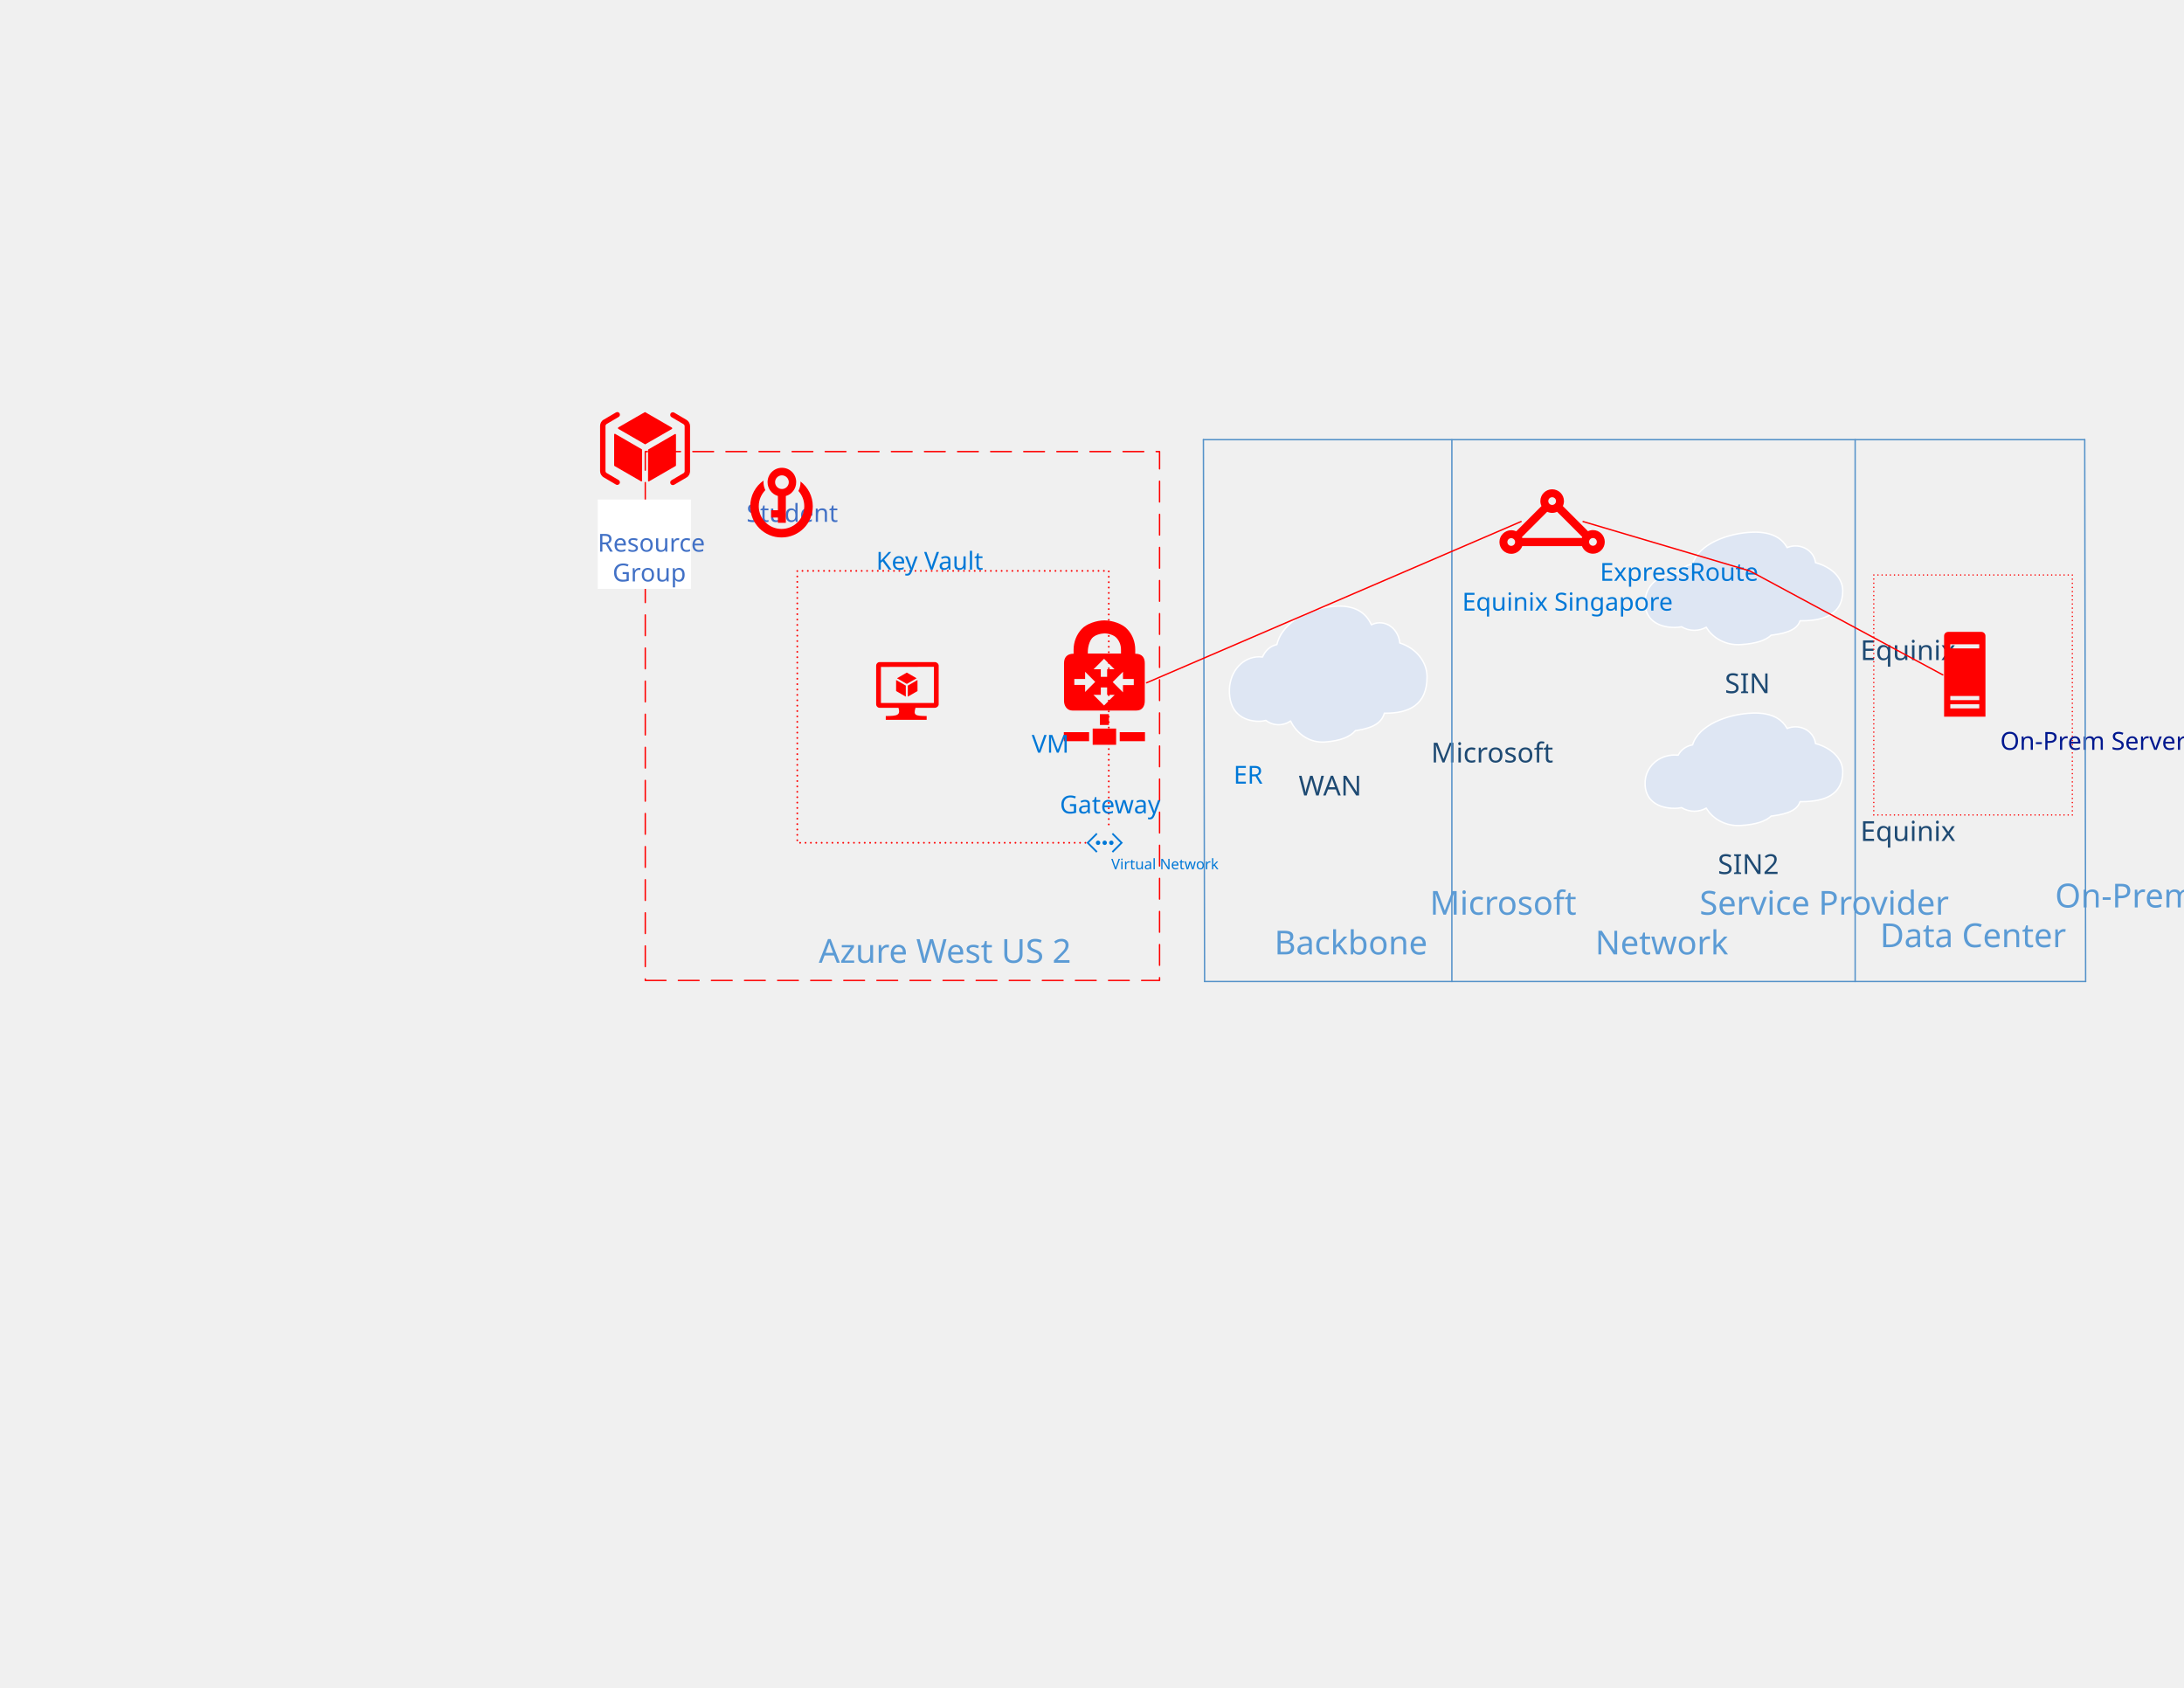
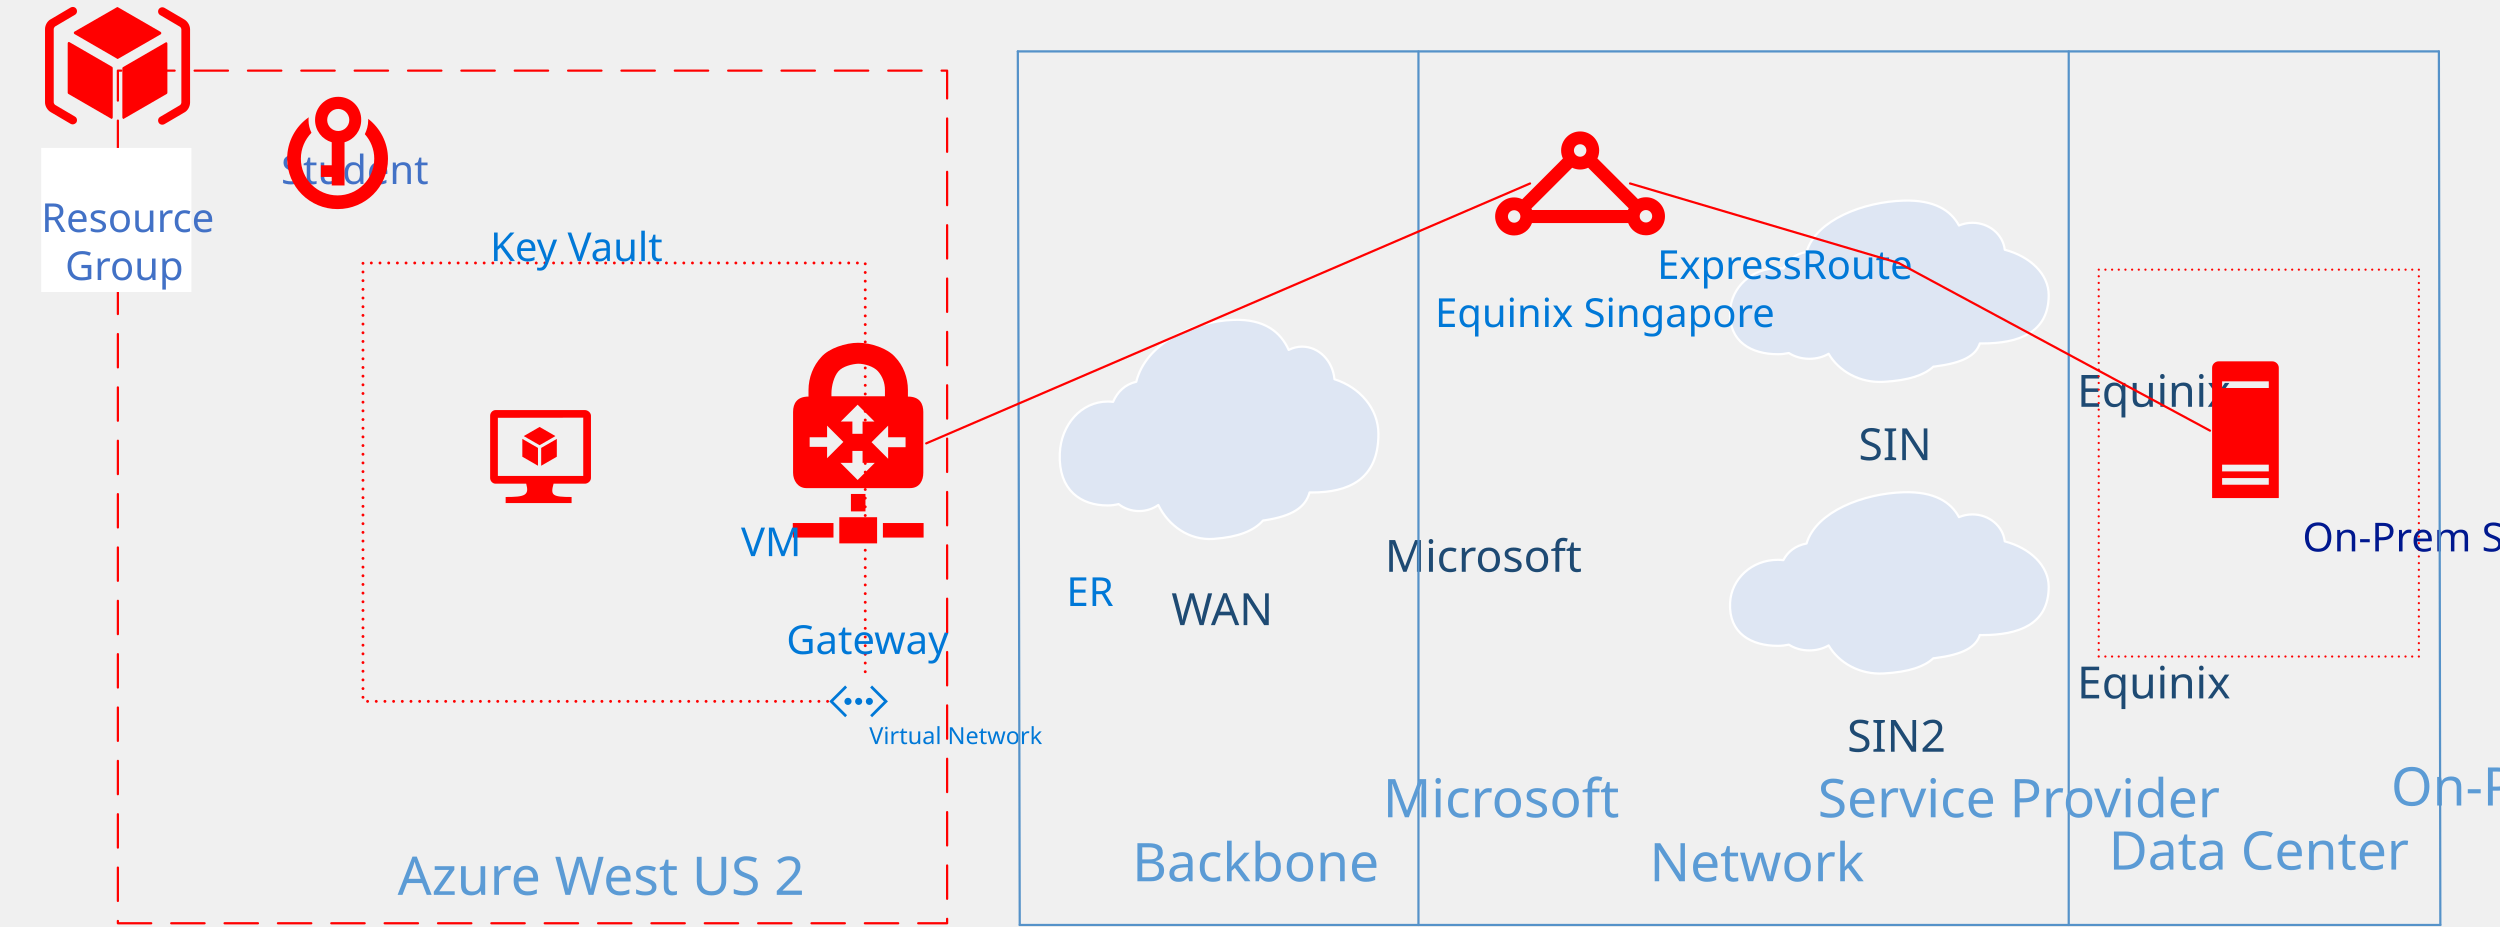
- <svg xmlns="http://www.w3.org/2000/svg" xmlns:ns1="http://schemas.microsoft.com/visio/2003/SVGExtensions/" width="11in" height="8.5in" viewBox="0 0 792 612" xml:space="preserve" color-interpolation-filters="sRGB" class="st18">
-   <ns1:documentProperties ns1:langID="1033" ns1:viewMarkup="false">
-     <ns1:userDefs>
-       <ns1:ud ns1:nameU="msvNoAutoConnect" ns1:prompt="" ns1:val="VT0(0):26" />
-     </ns1:userDefs>
-   </ns1:documentProperties>
+ <svg xmlns="http://www.w3.org/2000/svg" xmlns:ns1="http://schemas.microsoft.com/visio/2003/SVGExtensions/" width="7.809in" height="2.893in" viewBox="0 0 562.261 208.265" xml:space="preserve" color-interpolation-filters="sRGB" class="st18">
+   <ns1:documentProperties ns1:langID="1033" ns1:viewMarkup="false" />
  <style type="text/css">
	
		.st1 {fill:#dee6f3;stroke:#ffffff;stroke-linecap:round;stroke-linejoin:round;stroke-width:0.5}
		.st2 {fill:#1e4a73;font-family:Calibri;font-size:0.833em}
		.st3 {font-size:1em}
		.st4 {stroke:#ff0000;stroke-dasharray:0,1.952;stroke-linecap:round;stroke-linejoin:round;stroke-width:0.651}
		.st5 {fill:#0078d7}
		.st6 {fill:#0078d7;font-family:Calibri;font-size:0.441em}
		.st7 {fill:none;stroke:#ff0000;stroke-dasharray:0,1.5;stroke-linecap:round;stroke-linejoin:round;stroke-width:0.5}
		.st8 {fill:none;stroke:none;stroke-linecap:round;stroke-linejoin:round;stroke-width:0.5}
		.st9 {fill:#5b9bd5;font-family:Calibri;font-size:1em}
		.st10 {fill:#ff0000;stroke:none;stroke-linecap:butt;stroke-width:0.5}
		.st11 {fill:#00188f;font-family:Calibri;font-size:0.75em}
		.st12 {stroke:#5592c9;stroke-linecap:round;stroke-linejoin:round;stroke-width:0.5}
		.st13 {fill:#0078d7;font-family:Calibri;font-size:0.75em}
		.st14 {fill:none;stroke:#ff0000;stroke-dasharray:7.5,4.5;stroke-linecap:round;stroke-linejoin:round;stroke-width:0.5}
		.st15 {fill:#ffffff;stroke:none;stroke-linecap:butt;stroke-width:7.2}
		.st16 {fill:#4271c6;font-family:Calibri;font-size:0.75em}
		.st17 {stroke:#ff0000;stroke-linecap:round;stroke-linejoin:round;stroke-width:0.5}
		.st18 {fill:none;fill-rule:evenodd;font-size:12px;overflow:visible;stroke-linecap:square;stroke-miterlimit:3}
	
	</style>
-   <g ns1:mID="155" ns1:index="11" ns1:groupContext="foregroundPage">
-     <ns1:userDefs>
-       <ns1:ud ns1:nameU="msvThemeOrder" ns1:val="VT0(0):26" />
-     </ns1:userDefs>
+   <g ns1:mID="0" ns1:index="1" ns1:groupContext="foregroundPage">
    <ns1:pageProperties ns1:drawingScale="1" ns1:pageScale="1" ns1:drawingUnits="0" ns1:shadowOffsetX="9" ns1:shadowOffsetY="-9" />
    <ns1:layer ns1:name="Connector" ns1:index="0" />
-     <g id="group1739-1" transform="translate(445.5,-324)" ns1:mID="1739" ns1:groupContext="group">
+     <g id="group1739-1" transform="translate(238.011,-68.1323)" ns1:mID="1739" ns1:groupContext="group">
      <ns1:custProps>
        <ns1:cp ns1:nameU="ShapeClass" ns1:lbl="ShapeClass" ns1:prompt="" ns1:type="0" ns1:format="" ns1:sortKey="" ns1:invis="true" ns1:ask="false" ns1:langID="1033" ns1:cal="0" ns1:val="VT4(Location)" />
        <ns1:cp ns1:nameU="ShapeType" ns1:lbl="ShapeType" ns1:prompt="" ns1:type="0" ns1:format="" ns1:sortKey="" ns1:invis="true" ns1:ask="false" ns1:langID="1033" ns1:cal="0" ns1:val="VT4(Cloud)" />
      </ns1:custProps>
      <ns1:userDefs>
        <ns1:ud ns1:nameU="visVersion" ns1:prompt="" ns1:val="VT0(15):26" />
        <ns1:ud ns1:nameU="ShapeClass" ns1:prompt="" ns1:val="VT0(5):26" />
        <ns1:ud ns1:nameU="SolSH" ns1:prompt="" ns1:val="VT15({BF0433D9-CD73-4EB5-8390-8653BE590246}):41" />
        <ns1:ud ns1:nameU="visLegendShape" ns1:prompt="" ns1:val="VT0(2):26" />
      </ns1:userDefs>
      <g id="shape1740-2" ns1:mID="1740" ns1:groupContext="shape" transform="translate(0,-18.5642)">
-         <path d="M62.12 575.7 C61.73 571.59 58.64 568.38 54.84 568.38 C53.76 568.38 52.74 568.65 51.82 569.11 C50.03 565.07         46.33 562.11 39.39 562.35 C30.37 562.66 19.69 567.57 17.54 576.28 C14.97 576.87 13.31 578.55 12.32 580.8         C11.93 580.75 11.52 580.72 11.1 580.72 C5.16 580.72 0.6 585.96 0.34 592.41 C0 600.76 5.16 604.1 11.1         604.1 C11.95 604.1 12.77 603.98 13.56 603.78 C14.8 604.75 16.41 605.35 18.17 605.35 C19.8 605.35 21.31         604.84 22.5 603.99 C24.78 608.69 29.49 612 34.91 611.61 C40.61 611.21 44.04 609.74 46.06 607.47 C46.18         607.46 46.3 607.46 46.43 607.44 C52.81 606.45 55.61 604.45 56.52 601.16 C56.68 601.17 56.86 601.17 57.03         601.17 C65.3 601.17 72 598.25 72 588.02 C72 582.34 67.87 577.54 62.12 575.7 Z" class="st1" />
+         <path d="M62.12 171.97 C61.73 167.86 58.64 164.64 54.84 164.64 C53.76 164.64 52.74 164.91 51.82 165.38 C50.03 161.34         46.33 158.38 39.39 158.62 C30.37 158.93 19.69 163.83 17.54 172.54 C14.97 173.13 13.31 174.82 12.32 177.06         C11.93 177.01 11.52 176.99 11.1 176.99 C5.16 176.99 0.6 182.22 0.34 188.67 C0 197.02 5.16 200.36 11.1         200.36 C11.95 200.36 12.77 200.25 13.56 200.05 C14.8 201.02 16.41 201.62 18.17 201.62 C19.8 201.62 21.31         201.1 22.5 200.25 C24.78 204.96 29.49 208.26 34.91 207.88 C40.61 207.48 44.04 206.01 46.06 203.74 C46.18         203.72 46.3 203.72 46.43 203.7 C52.81 202.71 55.61 200.72 56.52 197.43 C56.68 197.43 56.86 197.44 57.03         197.44 C65.3 197.44 72 194.52 72 184.29 C72 178.61 67.87 173.8 62.12 171.97 Z" class="st1" />
      </g>
      <g id="shape1739-4" ns1:mID="1739" ns1:groupContext="groupContent">
        <ns1:textBlock ns1:margins="rect(4,4,4,4)" />
-         <ns1:textRect cx="36" cy="603.446" width="49.69" height="32.004" />
-         <text x="16.29" y="600.45" class="st2" ns1:langID="1033">
+         <ns1:textRect cx="36" cy="199.711" width="49.69" height="32.004" />
+         <text x="16.29" y="196.71" class="st2" ns1:langID="1033">
          <ns1:paragraph ns1:horizAlign="1" />
          <ns1:tabList />Microsoft<ns1:newlineChar />
          <tspan x="25.43" dy="1.2em" class="st3">WAN</tspan>
        </text>
      </g>
    </g>
-     <g id="group1546-7" transform="translate(596.25,-362.588)" ns1:mID="1546" ns1:groupContext="group">
+     <g id="group1546-7" transform="translate(388.761,-106.721)" ns1:mID="1546" ns1:groupContext="group">
      <ns1:custProps>
        <ns1:cp ns1:nameU="ShapeClass" ns1:lbl="ShapeClass" ns1:prompt="" ns1:type="0" ns1:format="" ns1:sortKey="" ns1:invis="true" ns1:ask="false" ns1:langID="1033" ns1:cal="0" ns1:val="VT4(Location)" />
        <ns1:cp ns1:nameU="ShapeType" ns1:lbl="ShapeType" ns1:prompt="" ns1:type="0" ns1:format="" ns1:sortKey="" ns1:invis="true" ns1:ask="false" ns1:langID="1033" ns1:cal="0" ns1:val="VT4(Cloud)" />
      </ns1:custProps>
      <ns1:userDefs>
        <ns1:ud ns1:nameU="visVersion" ns1:prompt="" ns1:val="VT0(15):26" />
        <ns1:ud ns1:nameU="ShapeClass" ns1:prompt="" ns1:val="VT0(5):26" />
        <ns1:ud ns1:nameU="SolSH" ns1:prompt="" ns1:val="VT15({BF0433D9-CD73-4EB5-8390-8653BE590246}):41" />
        <ns1:ud ns1:nameU="visLegendShape" ns1:prompt="" ns1:val="VT0(2):26" />
      </ns1:userDefs>
      <g id="shape1547-8" ns1:mID="1547" ns1:groupContext="shape" transform="translate(0,-15.3606)">
-         <path d="M62.12 581.97 C61.73 578.56 58.64 575.9 54.84 575.9 C53.76 575.9 52.74 576.13 51.82 576.51 C50.03 573.17         46.33 570.72 39.39 570.92 C30.37 571.18 19.69 575.24 17.54 582.44 C14.97 582.93 13.31 584.33 12.32 586.18         C11.93 586.14 11.52 586.12 11.1 586.12 C5.16 586.12 0.6 590.45 0.34 595.79 C0 602.7 5.16 605.46 11.1         605.46 C11.95 605.46 12.77 605.37 13.56 605.2 C14.8 606 16.41 606.5 18.17 606.5 C19.8 606.5 21.31 606.07         22.5 605.37 C24.78 609.26 29.49 612 34.91 611.68 C40.61 611.35 44.04 610.13 46.06 608.25 C46.18 608.24         46.3 608.24 46.43 608.23 C52.81 607.41 55.61 605.76 56.52 603.03 C56.68 603.04 56.86 603.04 57.03 603.04         C65.3 603.04 72 600.63 72 592.16 C72 587.46 67.87 583.49 62.12 581.97 Z" class="st1" />
+         <path d="M62.12 178.23 C61.73 174.83 58.64 172.17 54.84 172.17 C53.76 172.17 52.74 172.4 51.82 172.78 C50.03 169.43         46.33 166.99 39.39 167.18 C30.37 167.44 19.69 171.5 17.54 178.71 C14.97 179.2 13.31 180.59 12.32 182.45         C11.93 182.41 11.52 182.38 11.1 182.38 C5.16 182.38 0.6 186.72 0.34 192.05 C0 198.96 5.16 201.73 11.1         201.73 C11.95 201.73 12.77 201.63 13.56 201.46 C14.8 202.27 16.41 202.76 18.17 202.76 C19.8 202.76 21.31         202.34 22.5 201.63 C24.78 205.53 29.49 208.26 34.91 207.94 C40.61 207.61 44.04 206.4 46.06 204.52 C46.18         204.51 46.3 204.51 46.43 204.49 C52.81 203.67 55.61 202.02 56.52 199.3 C56.68 199.3 56.86 199.31 57.03         199.31 C65.3 199.31 72 196.89 72 188.43 C72 183.72 67.87 179.75 62.12 178.23 Z" class="st1" />
      </g>
      <g id="shape1546-10" ns1:mID="1546" ns1:groupContext="groupContent">
        <ns1:textBlock ns1:margins="rect(4,4,4,4)" />
-         <ns1:textRect cx="36" cy="604.922" width="39.84" height="32.004" />
-         <text x="21.22" y="601.92" class="st2" ns1:langID="1033">
+         <ns1:textRect cx="36" cy="201.187" width="39.84" height="32.004" />
+         <text x="21.22" y="198.19" class="st2" ns1:langID="1033">
          <ns1:paragraph ns1:horizAlign="1" />
          <ns1:tabList />Equinix<ns1:newlineChar />
          <tspan x="29.22" dy="1.2em" class="st3">SIN</tspan>
        </text>
      </g>
    </g>
-     <g id="group1551-13" transform="translate(289.125,-301.5)" ns1:mID="1551" ns1:groupContext="group">
+     <g id="group1551-13" transform="translate(81.6359,-45.6323)" ns1:mID="1551" ns1:groupContext="group">
      <g id="shape1552-14" ns1:mID="1552" ns1:groupContext="shape" transform="translate(0,-4.90891)">
-         <path d="M104.49 612 L0 612 L0 513.41 L112.96 513.41 L112.96 607.27" class="st4" />
+         <path d="M104.49 208.26 L0 208.26 L0 109.67 L112.96 109.67 L112.96 203.53" class="st4" />
      </g>
      <g id="shape1553-17" ns1:mID="1553" ns1:groupContext="shape" transform="translate(104.862,-1.33129)">
        <ns1:textBlock ns1:margins="rect(0,0,0,0)" />
-         <ns1:textRect cx="-49.724" cy="616.433" width="125.32" height="7.155" />
-         <path d="M0 608.42 L3.58 612 L4.01 611.53 L0.9 608.42 L4.01 605.31 L3.58 604.84 L0 608.42 ZM13.21 608.42 L9.63 604.84         L9.2 605.31 L12.3 608.42 L9.2 611.53 L9.63 612 L13.21 608.42 ZM9.83 608.42 a0.802 0.802 -180 1         0 -1.605 0 a0.802 0.802 -180 1 0 1.605 0 ZM4.21 609.22 C4.65 609.22 5.02 608.86 5.02 608.42         C5.02 607.95 4.65 607.62 4.21 607.62 C3.78 607.62 3.41 607.99 3.41 608.42 C3.41 608.86 3.74 609.22 4.21         609.22 ZM7.42 608.42 a0.802 0.802 -180 1 0 -1.605 0 a0.802 0.802 -180 1 0 1.605 0 Z" class="st5" />
-         <text x="-21.27" y="618.02" class="st6" ns1:langID="1033">
+         <ns1:textRect cx="-49.724" cy="212.698" width="125.32" height="7.155" />
+         <path d="M0 204.69 L3.58 208.26 L4.01 207.8 L0.9 204.69 L4.01 201.58 L3.58 201.11 L0 204.69 ZM13.21 204.69 L9.63         201.11 L9.2 201.58 L12.3 204.69 L9.2 207.8 L9.63 208.26 L13.21 204.69 ZM9.83 204.69 a0.802 0.802         -180 1 0 -1.605 0 a0.802 0.802 -180 1 0 1.605 0 ZM4.21 205.49 C4.65 205.49 5.02 205.12 5.02         204.69 C5.02 204.22 4.65 203.88 4.21 203.88 C3.78 203.88 3.41 204.25 3.41 204.69 C3.41 205.12 3.74 205.49         4.21 205.49 ZM7.42 204.69 a0.802 0.802 -180 1 0 -1.605 0 a0.802 0.802 -180 1 0 1.605         0 Z" class="st5" />
+         <text x="-21.27" y="214.29" class="st6" ns1:langID="1033">
          <ns1:paragraph ns1:horizAlign="2" />
          <ns1:tabList />Virtual Network</text>
      </g>
    </g>
-     <g id="shape1557-21" ns1:mID="1557" ns1:groupContext="shape" transform="translate(679.5,-316.492)">
-       <path d="M0 612 L72 612 L72 524.98 L0 524.98 L0 612 Z" class="st7" />
-     </g>
-     <g id="shape1558-23" ns1:mID="1558" ns1:groupContext="shape" transform="translate(652.5,-264)">
+     <g id="shape1557-21" ns1:mID="1557" ns1:groupContext="shape" transform="translate(472.011,-60.624)">
+       <path d="M0 208.26 L72 208.26 L72 121.25 L0 121.25 L0 208.26 Z" class="st7" />
+     </g>
+     <g id="shape1558-23" ns1:mID="1558" ns1:groupContext="shape" transform="translate(445.011,-8.13231)">
      <ns1:textBlock ns1:margins="rect(4,4,4,4)" />
-       <ns1:textRect cx="58.5" cy="596.625" width="117.01" height="30.75" />
-       <rect x="0" y="581.25" width="117" height="30.75" class="st8" />
-       <text x="36.57" y="593.03" class="st9" ns1:langID="1033">
+       <ns1:textRect cx="58.5" cy="192.89" width="117.01" height="30.75" />
+       <rect x="0" y="177.515" width="117" height="30.75" class="st8" />
+       <text x="36.57" y="189.29" class="st9" ns1:langID="1033">
        <ns1:paragraph ns1:horizAlign="1" />
        <ns1:tabList />On-Prem<ns1:newlineChar />
        <tspan x="29.27" dy="1.2em" class="st3">Data Center</tspan>
      </text>
    </g>
-     <g id="shape1559-27" ns1:mID="1559" ns1:groupContext="shape" transform="translate(705,-352.133)">
+     <g id="shape1559-27" ns1:mID="1559" ns1:groupContext="shape" transform="translate(497.511,-96.2656)">
      <ns1:textBlock ns1:margins="rect(0,0,0,0)" ns1:verticalAlign="0" />
-       <ns1:textRect cx="7.404" cy="633" width="72" height="31.5" />
-       <path d="M13.5 581.25 L1.5 581.25 C0.67 581.25 0 581.91 0 582.71 L0 612 L15 612 L15 582.71 C15 581.91 14.33 581.25 13.5        581.25 ZM12.75 609 L2.25 609 L2.25 607.5 L12.75 607.5 L12.75 609 ZM12.75 606 L2.25 606 L2.25 604.5 L12.75        604.5 L12.75 606 ZM12.75 587.25 L2.25 587.25 L2.25 585.75 L12.75 585.75 L12.75 587.25 Z" class="st10" />
-       <text x="-21.78" y="624" class="st11" ns1:langID="1033">
+       <ns1:textRect cx="7.404" cy="229.265" width="72" height="31.5" />
+       <path d="M13.5 177.51 L1.5 177.51 C0.67 177.51 0 178.17 0 178.98 L0 208.26 L15 208.26 L15 178.98 C15 178.17 14.33 177.51        13.5 177.51 ZM12.75 205.26 L2.25 205.26 L2.25 203.76 L12.75 203.76 L12.75 205.26 ZM12.75 202.26 L2.25 202.26        L2.25 200.76 L12.75 200.76 L12.75 202.26 ZM12.75 183.51 L2.25 183.51 L2.25 182.01 L12.75 182.01 L12.75 183.51        Z" class="st10" />
+       <text x="-21.78" y="220.26" class="st11" ns1:langID="1033">
        <ns1:paragraph ns1:spLine="-1" ns1:horizAlign="1" />
        <ns1:tabList />On-Prem Server</text>
    </g>
-     <g id="shape1561-30" ns1:mID="1561" ns1:groupContext="shape" transform="translate(1048.4,158.069) rotate(89.8743)">
-       <path d="M0 612 L196.47 612" class="st12" />
-     </g>
-     <g id="shape1562-33" ns1:mID="1562" ns1:groupContext="shape" transform="translate(236.75,-256.5)">
+     <g id="shape1561-30" ns1:mID="1561" ns1:groupContext="shape" transform="translate(437.172,11.0875) rotate(89.8743)">
+       <path d="M0 208.26 L196.47 208.26" class="st12" />
+     </g>
+     <g id="shape1562-33" ns1:mID="1562" ns1:groupContext="shape" transform="translate(29.2609,-0.632306)">
      <ns1:textBlock ns1:margins="rect(4,4,4,4)" />
-       <ns1:textRect cx="76" cy="602" width="152.01" height="20" />
-       <rect x="0" y="592" width="152" height="20" class="st8" />
-       <text x="4" y="605.6" class="st9" ns1:langID="1033">
+       <ns1:textRect cx="76" cy="198.265" width="152.01" height="20" />
+       <rect x="0" y="188.265" width="152" height="20" class="st8" />
+       <text x="4" y="201.87" class="st9" ns1:langID="1033">
        <ns1:paragraph />
        <ns1:tabList />Azure West US 2</text>
    </g>
-     <g id="shape1564-36" ns1:mID="1564" ns1:groupContext="shape" transform="translate(1284.75,159.412) rotate(90)">
-       <path d="M0 612 L196.47 612" class="st12" />
-     </g>
-     <g id="group1566-39" transform="translate(385.135,-341.288)" ns1:mID="1566" ns1:groupContext="group">
+     <g id="shape1564-36" ns1:mID="1564" ns1:groupContext="shape" transform="translate(673.526,11.5444) rotate(90)">
+       <path d="M0 208.26 L196.47 208.26" class="st12" />
+     </g>
+     <g id="group1566-39" transform="translate(177.646,-85.4208)" ns1:mID="1566" ns1:groupContext="group">
      <g id="group1567-40" transform="translate(0.653846,-0.653846)" ns1:mID="1567" ns1:groupContext="group">
        <g id="group1568-41" ns1:mID="1568" ns1:groupContext="group">
          <g id="shape1569-42" ns1:mID="1569" ns1:groupContext="shape" transform="translate(13.0769,-7.19231)">
-             <rect x="0" y="608.077" width="3.269" height="3.923" class="st10" />
+             <rect x="0" y="204.342" width="3.269" height="3.923" class="st10" />
          </g>
          <g id="shape1570-44" ns1:mID="1570" ns1:groupContext="shape" transform="translate(10.4615,0)">
-             <rect x="0" y="606.115" width="8.5" height="5.885" class="st10" />
+             <rect x="0" y="202.38" width="8.5" height="5.885" class="st10" />
          </g>
          <g id="shape1571-46" ns1:mID="1571" ns1:groupContext="shape" transform="translate(20.2692,-1.30769)">
-             <rect x="0" y="608.731" width="9.154" height="3.269" class="st10" />
+             <rect x="0" y="204.996" width="9.154" height="3.269" class="st10" />
          </g>
          <g id="shape1572-48" ns1:mID="1572" ns1:groupContext="shape" transform="translate(1.45883E-13,-1.30769)">
-             <rect x="0" y="608.731" width="9.154" height="3.269" class="st10" />
+             <rect x="0" y="204.996" width="9.154" height="3.269" class="st10" />
          </g>
        </g>
        <g id="shape1573-50" ns1:mID="1573" ns1:groupContext="shape" transform="translate(0.0653846,-12.4231)">
-           <path d="M25.83 591.4 L25.83 589.97 C25.83 587.09 24.78 584.41 22.95 582.51 C21.25 580.55 17.46 579.31 14.65          579.31 C11.83 579.31 8.04 580.55 6.34 582.51 C4.58 584.41 3.47 587.09 3.47 589.97 L3.47 591.4 C0.92          591.4 0 592.91 0 594.87 L0 608.53 C-0 610.23 1.05 612 3.01 612 L26.28 612 C28.51 612 29.29 610.23          29.29 608.53 L29.29 594.87 C29.29 593.1 28.57 591.4 25.83 591.4 ZM8.63 590.68 C8.63 588.98 9.22          586.83 10.2 585.72 C11.18 584.6 13.27 584.08 14.65 584.02 C16.02 584.02 18.11 584.6 19.09 585.72          C20.07 586.83 20.66 588.27 20.66 589.9 L20.66 591.34 L8.63 591.34 L8.63 590.68 ZM10.72 597.03 L14.52          593.23 L18.31 597.03 L15.63 597.03 L15.63 599.77 L13.34 599.77 L13.34 597.03 L10.72 597.03 ZM3.73          602.78 L3.73 600.56 L7.65 600.56 L7.65 597.94 L11.31 601.6 L7.65 605.27 L7.65 602.72 L3.73 602.72          L3.73 602.78 ZM14.52 610.17 L10.66 606.31 L13.34 606.31 L13.34 603.63 L15.63 603.63 L15.63 606.31          L18.37 606.31 L14.52 610.17 ZM25.3 602.78 L21.38 602.78 L21.38 605.4 L17.65 601.67 L21.38 597.94          L21.38 600.56 L25.3 600.56 L25.3 602.78 Z" class="st10" />
+           <path d="M25.83 187.67 L25.83 186.23 C25.83 183.35 24.78 180.67 22.95 178.78 C21.25 176.81 17.46 175.57 14.65          175.57 C11.83 175.57 8.04 176.81 6.34 178.78 C4.58 180.67 3.47 183.35 3.47 186.23 L3.47 187.67 C0.92          187.67 0 189.17 0 191.13 L0 204.8 C-0 206.5 1.05 208.26 3.01 208.26 L26.28 208.26 C28.51 208.26          29.29 206.5 29.29 204.8 L29.29 191.13 C29.29 189.37 28.57 187.67 25.83 187.67 ZM8.63 186.95 C8.63          185.25 9.22 183.09 10.2 181.98 C11.18 180.87 13.27 180.35 14.65 180.28 C16.02 180.28 18.11 180.87          19.09 181.98 C20.07 183.09 20.66 184.53 20.66 186.16 L20.66 187.6 L8.63 187.6 L8.63 186.95 ZM10.72          193.29 L14.52 189.5 L18.31 193.29 L15.63 193.29 L15.63 196.04 L13.34 196.04 L13.34 193.29 L10.72          193.29 ZM3.73 199.05 L3.73 196.82 L7.65 196.82 L7.65 194.21 L11.31 197.87 L7.65 201.53 L7.65 198.98          L3.73 198.98 L3.73 199.05 ZM14.52 206.43 L10.66 202.58 L13.34 202.58 L13.34 199.9 L15.63 199.9 L15.63          202.58 L18.37 202.58 L14.52 206.43 ZM25.3 199.05 L21.38 199.05 L21.38 201.66 L17.65 197.93 L21.38          194.21 L21.38 196.82 L25.3 196.82 L25.3 199.05 Z" class="st10" />
        </g>
      </g>
      <g id="shape1566-52" ns1:mID="1566" ns1:groupContext="groupContent">
        <ns1:textBlock ns1:margins="rect(0,0,0,0)" ns1:verticalAlign="0" />
-         <ns1:textRect cx="15.365" cy="640.538" width="49.5" height="46.423" />
-         <text x="10.72" y="625.43" class="st13" ns1:langID="1033">
+         <ns1:textRect cx="15.365" cy="236.803" width="49.5" height="46.423" />
+         <text x="10.72" y="221.69" class="st13" ns1:langID="1033">
          <ns1:paragraph ns1:horizAlign="1" />
          <ns1:tabList />ER<ns1:newlineChar />
          <tspan x="-0.78" dy="1.2em" class="st3">Gateway</tspan>
        </text>
      </g>
    </g>
-     <g id="shape1632-55" ns1:mID="1632" ns1:groupContext="shape" transform="translate(436.397,-452.588)">
-       <path d="M0 612 L319.6 612" class="st12" />
-     </g>
-     <g id="shape1650-58" ns1:mID="1650" ns1:groupContext="shape" transform="translate(234,-256.5)">
-       <path d="M0 612 L186.5 612 L186.5 420.24 L0 420.24 L0 612 Z" class="st14" />
-     </g>
-     <g id="group1651-60" transform="translate(216.959,-435.515)" ns1:mID="1651" ns1:groupContext="group">
+     <g id="shape1632-55" ns1:mID="1632" ns1:groupContext="shape" transform="translate(228.908,-196.721)">
+       <path d="M0 208.26 L319.6 208.26" class="st12" />
+     </g>
+     <g id="shape1650-58" ns1:mID="1650" ns1:groupContext="shape" transform="translate(26.5109,-0.632306)">
+       <path d="M0 208.26 L186.5 208.26 L186.5 16.5 L0 16.5 L0 208.26 Z" class="st14" />
+     </g>
+     <g id="group1651-60" transform="translate(9.47019,-179.648)" ns1:mID="1651" ns1:groupContext="group">
      <g id="group1652-61" transform="translate(0.653846,-0.457692)" ns1:mID="1652" ns1:groupContext="group">
        <g id="shape1653-62" ns1:mID="1653" ns1:groupContext="shape" transform="translate(6.47308,-14.9077)">
-           <path d="M9.87 612 C9.81 612 9.81 612 9.74 611.93 L0.13 606.38 C0.07 606.31 0 606.25 0 606.12 C0 605.98 0.07          605.92 0.13 605.85 L9.68 600.36 C9.74 600.3 9.87 600.3 9.94 600.36 L19.55 605.92 C19.62 605.98 19.68          606.05 19.68 606.18 C19.68 606.31 19.62 606.38 19.55 606.44 L10 611.93 C9.94 612 9.94 612 9.87 612          Z" class="st10" />
+           <path d="M9.87 208.26 C9.81 208.26 9.81 208.26 9.74 208.2 L0.13 202.64 C0.07 202.58 0 202.51 0 202.38 C0 202.25          0.07 202.18 0.13 202.12 L9.68 196.63 C9.74 196.56 9.87 196.56 9.94 196.63 L19.55 202.18 C19.62 202.25          19.68 202.31 19.68 202.45 C19.68 202.58 19.62 202.64 19.55 202.71 L10 208.2 C9.94 208.26 9.94 208.26          9.87 208.26 Z" class="st10" />
        </g>
        <g id="shape1654-64" ns1:mID="1654" ns1:groupContext="shape" transform="translate(5.1,-1.43846)">
-           <path d="M9.87 612 C9.81 612 9.74 612 9.74 611.93 L0.13 606.38 C0.07 606.31 0 606.25 0 606.12 L0 595 C0 594.87          0.07 594.8 0.13 594.74 C0.2 594.67 0.33 594.67 0.39 594.74 L10 600.3 C10.07 600.36 10.13 600.43          10.13 600.56 L10.13 611.67 C10.13 611.8 10.07 611.87 10 611.93 C9.94 612 9.87 612 9.87 612 Z" class="st10" />
+           <path d="M9.87 208.26 C9.81 208.26 9.74 208.26 9.74 208.2 L0.13 202.64 C0.07 202.58 0 202.51 0 202.38 L0 191.26          C0 191.13 0.07 191.07 0.13 191 C0.2 190.94 0.33 190.94 0.39 191 L10 196.56 C10.07 196.63 10.13 196.69          10.13 196.82 L10.13 207.94 C10.13 208.07 10.07 208.13 10 208.2 C9.94 208.26 9.87 208.26 9.87 208.26          Z" class="st10" />
        </g>
        <g id="shape1655-66" ns1:mID="1655" ns1:groupContext="shape" transform="translate(17.3923,-1.43846)">
-           <path d="M0.26 612 C0.2 612 0.13 612 0.13 611.93 C0.07 611.87 0 611.8 0 611.67 L0 600.62 C-0 600.49 0.07 600.43          0.13 600.36 L9.74 594.8 C9.81 594.74 9.94 594.74 10 594.8 C10.07 594.87 10.13 594.93 10.13 595.07          L10.13 606.12 C10.13 606.25 10.07 606.31 10 606.38 L0.39 611.93 C0.39 612 0.33 612 0.26 612 Z" class="st10" />
+           <path d="M0.26 208.26 C0.2 208.26 0.13 208.26 0.13 208.2 C0.07 208.13 0 208.07 0 207.94 L0 196.89 C-0 196.76          0.07 196.69 0.13 196.63 L9.74 191.07 C9.81 191 9.94 191 10 191.07 C10.07 191.13 10.13 191.2 10.13          191.33 L10.13 202.38 C10.13 202.51 10.07 202.58 10 202.64 L0.39 208.2 C0.39 208.26 0.33 208.26 0.26          208.26 Z" class="st10" />
        </g>
        <g id="shape1656-68" ns1:mID="1656" ns1:groupContext="shape" transform="translate(1.63869E-13,-0.196154)">
-           <path d="M6.21 612 C6.08 612 5.88 611.93 5.75 611.87 L1.31 609.25 C0.52 608.8 0 607.88 0 607.03 L0 590.55 C0          589.7 0.52 588.72 1.31 588.33 L5.75 585.72 C6.21 585.45 6.8 585.58 7.06 586.04 C7.32 586.5 7.19          587.09 6.73 587.35 L2.29 589.97 C2.16 590.03 1.96 590.36 1.96 590.55 L1.96 607.03 C1.96 607.23 2.16          607.55 2.29 607.62 L6.73 610.23 C7.19 610.5 7.32 611.08 7.06 611.54 C6.87 611.8 6.54 612 6.21 612          Z" class="st10" />
+           <path d="M6.21 208.26 C6.08 208.26 5.88 208.2 5.75 208.13 L1.31 205.52 C0.52 205.06 0 204.15 0 203.3 L0 186.82          C0 185.97 0.52 184.99 1.31 184.6 L5.75 181.98 C6.21 181.72 6.8 181.85 7.06 182.31 C7.32 182.76 7.19          183.35 6.73 183.61 L2.29 186.23 C2.16 186.3 1.96 186.62 1.96 186.82 L1.96 203.3 C1.96 203.49 2.16          203.82 2.29 203.88 L6.73 206.5 C7.19 206.76 7.32 207.35 7.06 207.81 C6.87 208.07 6.54 208.26 6.21          208.26 Z" class="st10" />
        </g>
        <g id="shape1657-70" ns1:mID="1657" ns1:groupContext="shape" transform="translate(25.3038,0)">
-           <path d="M1.11 585.45 C1.24 585.45 1.44 585.52 1.57 585.58 L6.02 588.2 C6.8 588.66 7.32 589.57 7.32 590.42 L7.32          606.9 C7.32 607.75 6.8 608.73 6.02 609.12 L1.57 611.74 C1.11 612 0.52 611.87 0.26 611.41 C0 610.95          0.13 610.37 0.59 610.1 L5.03 607.49 C5.17 607.42 5.36 607.1 5.36 606.9 L5.36 590.42 C5.36 590.23          5.17 589.9 5.03 589.83 L0.59 587.22 C0.13 586.96 0 586.37 0.26 585.91 C0.46 585.58 0.78 585.45 1.11          585.45 Z" class="st10" />
+           <path d="M1.11 181.72 C1.24 181.72 1.44 181.78 1.57 181.85 L6.02 184.46 C6.8 184.92 7.32 185.84 7.32 186.69 L7.32          203.16 C7.32 204.01 6.8 205 6.02 205.39 L1.57 208 C1.11 208.26 0.52 208.13 0.26 207.68 C0 207.22          0.13 206.63 0.59 206.37 L5.03 203.75 C5.17 203.69 5.36 203.36 5.36 203.16 L5.36 186.69 C5.36 186.49          5.17 186.16 5.03 186.1 L0.59 183.48 C0.13 183.22 0 182.63 0.26 182.18 C0.46 181.85 0.78 181.72 1.11          181.72 Z" class="st10" />
        </g>
      </g>
      <g id="shape1651-72" ns1:mID="1651" ns1:groupContext="groupContent">
        <ns1:textBlock ns1:margins="rect(0,0,0,0)" ns1:verticalAlign="0" />
-         <ns1:textRect cx="16.686" cy="630.633" width="52.32" height="27.985" />
-         <rect ns1:rectContext="textBkgnd" x="-0.204" y="616.64" width="33.781" height="32.4" class="st15" />
-         <text x="2.27" y="624.74" class="st16" ns1:langID="1033">
+         <ns1:textRect cx="16.686" cy="226.898" width="52.32" height="27.985" />
+         <rect ns1:rectContext="textBkgnd" x="-0.204" y="212.905" width="33.781" height="32.4" class="st15" />
+         <text x="2.27" y="221.01" class="st16" ns1:langID="1033">
          <ns1:paragraph ns1:horizAlign="1" />
          <ns1:tabList />Student <tspan x="-0.2" dy="1.2em" class="st3">Resource </tspan>
          <tspan x="5.18" dy="1.2em" class="st3">Group</tspan>
        </text>
      </g>
    </g>
-     <g id="group1682-77" transform="translate(272.068,-417.118)" ns1:mID="1682" ns1:groupContext="group">
+     <g id="group1682-77" transform="translate(64.5792,-161.25)" ns1:mID="1682" ns1:groupContext="group">
      <g id="shape1683-78" ns1:mID="1683" ns1:groupContext="shape">
-         <path d="M22.68 600.71 C22.68 597.01 20.91 593.77 18.23 591.7 C18.23 591.8 18.23 591.95 18.23 592.05 C18.23 593.17         17.92 594.23 17.47 595.14 C18.78 596.61 19.59 598.53 19.59 600.66 C19.59 605.22 15.9 608.91 11.34 608.91         C6.78 608.91 3.09 605.22 3.09 600.66 C3.09 598.38 4 596.36 5.47 594.84 C5.06 593.98 4.81 593.01 4.81         592 C4.81 591.8 4.81 591.55 4.86 591.34 C1.92 593.37 0 596.81 0 600.66 C-0 606.94 5.06 612 11.34 612         C17.62 612 22.68 606.99 22.68 600.71 Z" class="st10" />
+         <path d="M22.68 196.97 C22.68 193.28 20.91 190.04 18.23 187.96 C18.23 188.06 18.23 188.22 18.23 188.32 C18.23 189.43         17.92 190.49 17.47 191.41 C18.78 192.87 19.59 194.8 19.59 196.92 C19.59 201.48 15.9 205.18 11.34 205.18         C6.78 205.18 3.09 201.48 3.09 196.92 C3.09 194.65 4 192.62 5.47 191.1 C5.06 190.24 4.81 189.28 4.81         188.27 C4.81 188.06 4.81 187.81 4.86 187.61 C1.92 189.63 0 193.08 0 196.92 C-0 203.2 5.06 208.26 11.34         208.26 C17.62 208.26 22.68 203.25 22.68 196.97 Z" class="st10" />
      </g>
      <g id="shape1684-80" ns1:mID="1684" ns1:groupContext="shape" transform="translate(6.27799,-5.31604)">
-         <path d="M5.21 592.05 C2.33 592.05 0 594.38 0 597.27 C-0 599.65 1.57 601.62 3.75 602.28 L3.75 607.44 L1.32 607.44         L1.32 610.08 L3.75 610.08 L3.75 612 L6.63 612 L6.63 602.28 C8.81 601.67 10.38 599.65 10.38 597.27 C10.43         594.38 8.1 592.05 5.21 592.05 ZM5.21 594.79 C6.58 594.79 7.7 595.9 7.7 597.27 C7.7 598.63 6.58 599.75         5.21 599.75 C3.85 599.75 2.73 598.63 2.73 597.27 C2.73 595.9 3.85 594.79 5.21 594.79 Z" class="st10" />
+         <path d="M5.21 188.32 C2.33 188.32 0 190.65 0 193.53 C-0 195.91 1.57 197.89 3.75 198.54 L3.75 203.71 L1.32 203.71         L1.32 206.34 L3.75 206.34 L3.75 208.26 L6.63 208.26 L6.63 198.54 C8.81 197.94 10.38 195.91 10.38 193.53         C10.43 190.65 8.1 188.32 5.21 188.32 ZM5.21 191.05 C6.58 191.05 7.7 192.16 7.7 193.53 C7.7 194.9 6.58         196.01 5.21 196.01 C3.85 196.01 2.73 194.9 2.73 193.53 C2.73 192.16 3.85 191.05 5.21 191.05 Z" class="st10" />
      </g>
      <g id="shape1682-82" ns1:mID="1682" ns1:groupContext="groupContent">
        <ns1:textBlock ns1:margins="rect(0,0,0,0)" ns1:verticalAlign="0" />
-         <ns1:textRect cx="11.425" cy="628.216" width="47.18" height="25.264" />
-         <text x="-5.82" y="623.68" class="st13" ns1:langID="1033">
+         <ns1:textRect cx="11.425" cy="224.481" width="47.18" height="25.264" />
+         <text x="-5.82" y="219.95" class="st13" ns1:langID="1033">
          <ns1:paragraph ns1:horizAlign="1" />
          <ns1:tabList />Key Vault</text>
      </g>
    </g>
-     <g id="shape1717-84" ns1:mID="1717" ns1:groupContext="shape" transform="translate(436.828,-256.118)">
-       <path d="M0 612 L319.5 612" class="st12" />
-     </g>
-     <g id="shape1736-87" ns1:mID="1736" ns1:groupContext="shape" transform="translate(1368,158.39) rotate(89.9044)">
-       <path d="M0 612 L196.47 612" class="st12" />
-     </g>
-     <g id="shape1738-90" ns1:mID="1738" ns1:groupContext="shape" transform="translate(1138.5,159.424) rotate(90)">
-       <path d="M0 612 L196.46 612" class="st12" />
-     </g>
-     <g id="shape1741-93" ns1:mID="1741" ns1:groupContext="shape" transform="translate(541.125,-261.375)">
+     <g id="shape1717-84" ns1:mID="1717" ns1:groupContext="shape" transform="translate(229.339,-0.250007)">
+       <path d="M0 208.26 L319.5 208.26" class="st12" />
+     </g>
+     <g id="shape1736-87" ns1:mID="1736" ns1:groupContext="shape" transform="translate(756.776,11.1968) rotate(89.9044)">
+       <path d="M0 208.26 L196.47 208.26" class="st12" />
+     </g>
+     <g id="shape1738-90" ns1:mID="1738" ns1:groupContext="shape" transform="translate(527.276,11.5564) rotate(90)">
+       <path d="M0 208.26 L196.46 208.26" class="st12" />
+     </g>
+     <g id="shape1741-93" ns1:mID="1741" ns1:groupContext="shape" transform="translate(333.636,-5.50731)">
      <ns1:textBlock ns1:margins="rect(4,4,4,4)" />
-       <ns1:textRect cx="58.5" cy="596.625" width="117.01" height="30.75" />
-       <rect x="0" y="581.25" width="117" height="30.75" class="st8" />
-       <text x="19.03" y="593.03" class="st9" ns1:langID="1033">
+       <ns1:textRect cx="58.5" cy="192.89" width="117.01" height="30.75" />
+       <rect x="0" y="177.515" width="117" height="30.75" class="st8" />
+       <text x="19.03" y="189.29" class="st9" ns1:langID="1033">
        <ns1:paragraph ns1:horizAlign="1" />
        <ns1:tabList />Service Provider<ns1:newlineChar />
        <tspan x="37.36" dy="1.2em" class="st3">Network</tspan>
      </text>
    </g>
-     <g id="shape1742-97" ns1:mID="1742" ns1:groupContext="shape" transform="translate(436.5,-261.375)">
+     <g id="shape1742-97" ns1:mID="1742" ns1:groupContext="shape" transform="translate(229.011,-5.50731)">
      <ns1:textBlock ns1:margins="rect(4,4,4,4)" />
-       <ns1:textRect cx="49.5" cy="596.625" width="99.01" height="30.75" />
-       <rect x="0" y="581.25" width="99" height="30.75" class="st8" />
-       <text x="25.85" y="593.03" class="st9" ns1:langID="1033">
+       <ns1:textRect cx="49.5" cy="192.89" width="99.01" height="30.75" />
+       <rect x="0" y="177.515" width="99" height="30.75" class="st8" />
+       <text x="25.85" y="189.29" class="st9" ns1:langID="1033">
        <ns1:paragraph ns1:horizAlign="1" />
        <ns1:tabList />Microsoft <tspan x="25.64" dy="1.2em" class="st3">Backbone</tspan>
      </text>
    </g>
-     <g id="group1803-101" transform="translate(596.25,-297)" ns1:mID="1803" ns1:groupContext="group">
+     <g id="group1803-101" transform="translate(388.761,-41.1323)" ns1:mID="1803" ns1:groupContext="group">
      <ns1:custProps>
        <ns1:cp ns1:nameU="ShapeClass" ns1:lbl="ShapeClass" ns1:prompt="" ns1:type="0" ns1:format="" ns1:sortKey="" ns1:invis="true" ns1:ask="false" ns1:langID="1033" ns1:cal="0" ns1:val="VT4(Location)" />
        <ns1:cp ns1:nameU="ShapeType" ns1:lbl="ShapeType" ns1:prompt="" ns1:type="0" ns1:format="" ns1:sortKey="" ns1:invis="true" ns1:ask="false" ns1:langID="1033" ns1:cal="0" ns1:val="VT4(Cloud)" />
      </ns1:custProps>
      <ns1:userDefs>
        <ns1:ud ns1:nameU="visVersion" ns1:prompt="" ns1:val="VT0(15):26" />
        <ns1:ud ns1:nameU="ShapeClass" ns1:prompt="" ns1:val="VT0(5):26" />
        <ns1:ud ns1:nameU="SolSH" ns1:prompt="" ns1:val="VT15({BF0433D9-CD73-4EB5-8390-8653BE590246}):41" />
        <ns1:ud ns1:nameU="visLegendShape" ns1:prompt="" ns1:val="VT0(2):26" />
      </ns1:userDefs>
      <g id="shape1804-102" ns1:mID="1804" ns1:groupContext="shape" transform="translate(0,-15.3606)">
-         <path d="M62.12 581.97 C61.73 578.56 58.64 575.9 54.84 575.9 C53.76 575.9 52.74 576.13 51.82 576.51 C50.03 573.17         46.33 570.72 39.39 570.92 C30.37 571.18 19.69 575.24 17.54 582.44 C14.97 582.93 13.31 584.33 12.32 586.18         C11.93 586.14 11.52 586.12 11.1 586.12 C5.16 586.12 0.6 590.45 0.34 595.79 C0 602.7 5.16 605.46 11.1         605.46 C11.95 605.46 12.77 605.37 13.56 605.2 C14.8 606 16.41 606.5 18.17 606.5 C19.8 606.5 21.31 606.07         22.5 605.37 C24.78 609.26 29.49 612 34.91 611.68 C40.61 611.35 44.04 610.13 46.06 608.25 C46.18 608.24         46.3 608.24 46.43 608.23 C52.81 607.41 55.61 605.76 56.52 603.03 C56.68 603.04 56.86 603.04 57.03 603.04         C65.3 603.04 72 600.63 72 592.16 C72 587.46 67.87 583.49 62.12 581.97 Z" class="st1" />
+         <path d="M62.12 178.23 C61.73 174.83 58.64 172.17 54.84 172.17 C53.76 172.17 52.74 172.4 51.82 172.78 C50.03 169.43         46.33 166.99 39.39 167.18 C30.37 167.44 19.69 171.5 17.54 178.71 C14.97 179.2 13.31 180.59 12.32 182.45         C11.93 182.41 11.52 182.38 11.1 182.38 C5.16 182.38 0.6 186.72 0.34 192.05 C0 198.96 5.16 201.73 11.1         201.73 C11.95 201.73 12.77 201.63 13.56 201.46 C14.8 202.27 16.41 202.76 18.17 202.76 C19.8 202.76 21.31         202.34 22.5 201.63 C24.78 205.53 29.49 208.26 34.91 207.94 C40.61 207.61 44.04 206.4 46.06 204.52 C46.18         204.51 46.3 204.51 46.43 204.49 C52.81 203.67 55.61 202.02 56.52 199.3 C56.68 199.3 56.86 199.31 57.03         199.31 C65.3 199.31 72 196.89 72 188.43 C72 183.72 67.87 179.75 62.12 178.23 Z" class="st1" />
      </g>
      <g id="shape1803-104" ns1:mID="1803" ns1:groupContext="groupContent">
        <ns1:textBlock ns1:margins="rect(4,4,4,4)" />
-         <ns1:textRect cx="36" cy="604.922" width="39.84" height="32.004" />
-         <text x="21.22" y="601.92" class="st2" ns1:langID="1033">
+         <ns1:textRect cx="36" cy="201.187" width="39.84" height="32.004" />
+         <text x="21.22" y="198.19" class="st2" ns1:langID="1033">
          <ns1:paragraph ns1:horizAlign="1" />
          <ns1:tabList />Equinix<ns1:newlineChar />
          <tspan x="26.68" dy="1.2em" class="st3">SIN2</tspan>
        </text>
      </g>
    </g>
-     <g id="group1808-107" transform="translate(317.722,-351)" ns1:mID="1808" ns1:groupContext="group">
+     <g id="group1808-107" transform="translate(110.233,-95.1323)" ns1:mID="1808" ns1:groupContext="group">
      <g id="shape1809-108" ns1:mID="1809" ns1:groupContext="shape">
-         <path d="M21.31 591.07 L1.23 591.07 C0.55 591.07 0 591.68 0 592.36 L0 606.36 C0 607.04 0.55 607.64 1.23 607.64 L8.11         607.64 C8.85 610.26 7.85 610.63 3.49 610.63 L3.49 612 L9.03 612 L13.09 612 L18.32 612 L18.32 610.63         C13.96 610.63 13.53 610.26 14.27 607.64 L21.31 607.64 C21.99 607.64 22.68 607.04 22.68 606.36 L22.68         592.36 C22.68 591.68 21.99 591.07 21.31 591.07 ZM20.94 592.82 L20.94 605.89 L1.74 605.89 L1.74 592.82         L20.99 592.78 L20.94 592.82 Z" class="st10" />
+         <path d="M21.31 187.34 L1.23 187.34 C0.55 187.34 0 187.95 0 188.62 L0 202.62 C0 203.3 0.55 203.9 1.23 203.9 L8.11         203.9 C8.85 206.52 7.85 206.89 3.49 206.89 L3.49 208.26 L9.03 208.26 L13.09 208.26 L18.32 208.26 L18.32         206.89 C13.96 206.89 13.53 206.52 14.27 203.9 L21.31 203.9 C21.99 203.9 22.68 203.3 22.68 202.62 L22.68         188.62 C22.68 187.95 21.99 187.34 21.31 187.34 ZM20.94 189.08 L20.94 202.16 L1.74 202.16 L1.74 189.08         L20.99 189.05 L20.94 189.08 Z" class="st10" />
      </g>
      <g id="group1810-110" transform="translate(7.24129,-8.39684)" ns1:mID="1810" ns1:groupContext="group">
        <g id="group1811-111" transform="translate(0.359821,-4.61735)" ns1:mID="1811" ns1:groupContext="group">
          <g id="shape1812-112" ns1:mID="1812" ns1:groupContext="shape">
-             <path d="M7.04 609.92 L3.52 607.89 L0 609.92 L0 609.97 L3.52 612 L7.04 609.97 L7.04 609.92 Z" class="st10" />
-           </g>
-         </g>
-         <g id="group1813-114" transform="translate(4.23753,0)" ns1:mID="1813" ns1:groupContext="group">
+             <path d="M7.04 206.18 L3.52 204.15 L0 206.18 L0 206.23 L3.52 208.26 L7.04 206.23 L7.04 206.18 Z" class="st10" />
+           </g>
+         </g>
+         <g id="group1813-114" transform="translate(4.23753,5.68434E-14)" ns1:mID="1813" ns1:groupContext="group">
          <g id="shape1814-115" ns1:mID="1814" ns1:groupContext="shape">
-             <path d="M0 607.99 L0 612 L3.52 609.97 L3.52 605.96 L0 607.99 Z" class="st10" />
+             <path d="M0 204.25 L0 208.26 L3.52 206.23 L3.52 202.22 L0 204.25 Z" class="st10" />
          </g>
        </g>
        <g id="group1815-117" ns1:mID="1815" ns1:groupContext="group">
          <g id="shape1816-118" ns1:mID="1816" ns1:groupContext="shape">
-             <path d="M3.52 607.99 L0 605.96 L0 609.97 L3.52 612 L3.52 607.99 Z" class="st10" />
+             <path d="M3.52 204.25 L0 202.22 L0 206.23 L3.52 208.26 L3.52 204.25 Z" class="st10" />
          </g>
        </g>
      </g>
      <g id="shape1808-120" ns1:mID="1808" ns1:groupContext="groupContent">
        <ns1:textBlock ns1:margins="rect(0,0,0,0)" ns1:verticalAlign="0" />
-         <ns1:textRect cx="11.341" cy="626.285" width="51.75" height="20.929" />
-         <text x="4.94" y="623.92" class="st13" ns1:langID="1033">
+         <ns1:textRect cx="11.341" cy="222.55" width="51.75" height="20.929" />
+         <text x="4.94" y="220.19" class="st13" ns1:langID="1033">
          <ns1:paragraph ns1:horizAlign="1" />
          <ns1:tabList />VM</text>
      </g>
    </g>
-     <g id="shape1817-122" ns1:mID="1817" ns1:groupContext="shape" transform="translate(543.75,-411.187)">
+     <g id="shape1817-122" ns1:mID="1817" ns1:groupContext="shape" transform="translate(336.261,-155.319)">
      <ns1:textBlock ns1:margins="rect(0,0,0,0)" ns1:verticalAlign="0" />
-       <ns1:textRect cx="19.098" cy="629.43" width="72" height="31.5" />
-       <path d="M33.92 603.39 C33.27 603.39 32.66 603.54 32.11 603.8 L23 594.68 C23.25 594.13 23.4 593.52 23.4 592.88 C23.4        590.52 21.49 588.6 19.12 588.6 C16.76 588.6 14.84 590.51 14.84 592.88 C14.84 593.53 14.99 594.14 15.24 594.69        L6.09 603.84 C5.54 603.59 4.93 603.44 4.28 603.44 C1.92 603.44 0 605.36 0 607.72 C0 610.08 1.92 612 4.28        612 C6.12 612 7.69 610.83 8.29 609.2 L29.92 609.2 C30.54 610.81 32.09 611.96 33.92 611.96 C36.28 611.96        38.2 610.04 38.2 607.68 C38.2 605.31 36.28 603.39 33.92 603.39 ZM4.28 609.12 C3.51 609.12 2.88 608.49 2.88        607.72 C2.88 606.94 3.51 606.32 4.28 606.32 C5.05 606.32 5.68 606.94 5.68 607.72 C5.68 608.49 5.05 609.12        4.28 609.12 ZM19.12 591.48 C19.9 591.48 20.52 592.1 20.52 592.88 C20.52 593.65 19.89 594.28 19.12 594.28        C18.35 594.28 17.72 593.65 17.72 592.88 C17.72 592.1 18.35 591.48 19.12 591.48 ZM29.88 606.26 L8.3 606.26        C8.26 606.15 8.22 606.04 8.16 605.92 L17.33 596.76 C17.87 597.01 18.48 597.16 19.12 597.16 C19.76 597.16        20.37 597.01 20.92 596.76 L30.04 605.88 C29.98 606 29.92 606.13 29.88 606.26 ZM33.92 609.08 C33.14 609.08        32.51 608.45 32.51 607.67 C32.51 606.9 33.14 606.27 33.92 606.27 C34.69 606.27 35.32 606.9 35.32 607.67        C35.32 608.45 34.69 609.08 33.92 609.08 Z" class="st10" />
-       <text x="-5.67" y="621.78" class="st13" ns1:langID="1033">
+       <ns1:textRect cx="19.098" cy="225.695" width="72" height="31.5" />
+       <path d="M33.92 199.66 C33.27 199.66 32.66 199.81 32.11 200.06 L23 190.95 C23.25 190.4 23.4 189.79 23.4 189.14 C23.4        186.78 21.49 184.86 19.12 184.86 C16.76 184.86 14.84 186.78 14.84 189.14 C14.84 189.79 14.99 190.4 15.24        190.95 L6.09 200.11 C5.54 199.85 4.93 199.7 4.28 199.7 C1.92 199.7 0 201.62 0 203.98 C0 206.35 1.92 208.26        4.28 208.26 C6.12 208.26 7.69 207.1 8.29 205.47 L29.92 205.47 C30.54 207.08 32.09 208.22 33.92 208.22 C36.28        208.22 38.2 206.31 38.2 203.94 C38.2 201.58 36.28 199.66 33.92 199.66 ZM4.28 205.39 C3.51 205.39 2.88 204.76        2.88 203.98 C2.88 203.21 3.51 202.58 4.28 202.58 C5.05 202.58 5.68 203.21 5.68 203.98 C5.68 204.76 5.05        205.39 4.28 205.39 ZM19.12 187.74 C19.9 187.74 20.52 188.37 20.52 189.14 C20.52 189.92 19.89 190.55 19.12        190.55 C18.35 190.55 17.72 189.92 17.72 189.14 C17.72 188.37 18.35 187.74 19.12 187.74 ZM29.88 202.53 L8.3        202.53 C8.26 202.41 8.22 202.3 8.16 202.19 L17.33 193.03 C17.87 193.28 18.48 193.43 19.12 193.43 C19.76        193.43 20.37 193.28 20.92 193.03 L30.04 202.14 C29.98 202.27 29.92 202.4 29.88 202.53 ZM33.92 205.34 C33.14        205.34 32.51 204.71 32.51 203.94 C32.51 203.17 33.14 202.54 33.92 202.54 C34.69 202.54 35.32 203.17 35.32        203.94 C35.32 204.71 34.69 205.34 33.92 205.34 Z" class="st10" />
+       <text x="-5.67" y="218.04" class="st13" ns1:langID="1033">
        <ns1:paragraph ns1:horizAlign="1" />
        <ns1:tabList />ExpressRoute<ns1:newlineChar />
        <tspan x="-13.51" dy="1.2em" class="st3">Equinix Singapore</tspan>
      </text>
    </g>
-     <g id="shape1818-126" ns1:mID="1818" ns1:groupContext="shape" ns1:layerMember="0" transform="translate(415.8,-364.43)">
-       <path d="M0 612 L135.8 553.54" class="st17" />
-     </g>
-     <g id="shape1820-129" ns1:mID="1820" ns1:groupContext="shape" ns1:layerMember="0" transform="translate(634.5,-405)">
-       <path d="M0 612 L70.03 649.7" class="st17" />
-     </g>
-     <g id="shape1821-132" ns1:mID="1821" ns1:groupContext="shape" ns1:layerMember="0" transform="translate(574.098,-422.944)">
-       <path d="M0 612.06 L60.4 629.94" class="st17" />
+     <g id="shape1818-126" ns1:mID="1818" ns1:groupContext="shape" ns1:layerMember="0" transform="translate(208.311,-108.562)">
+       <path d="M0 208.26 L135.8 149.81" class="st17" />
+     </g>
+     <g id="shape1820-129" ns1:mID="1820" ns1:groupContext="shape" ns1:layerMember="0" transform="translate(427.011,-149.132)">
+       <path d="M0 208.26 L70.03 245.97" class="st17" />
+     </g>
+     <g id="shape1821-132" ns1:mID="1821" ns1:groupContext="shape" ns1:layerMember="0" transform="translate(366.609,-167.076)">
+       <path d="M0 208.32 L60.4 226.21" class="st17" />
    </g>
  </g>
</svg>
